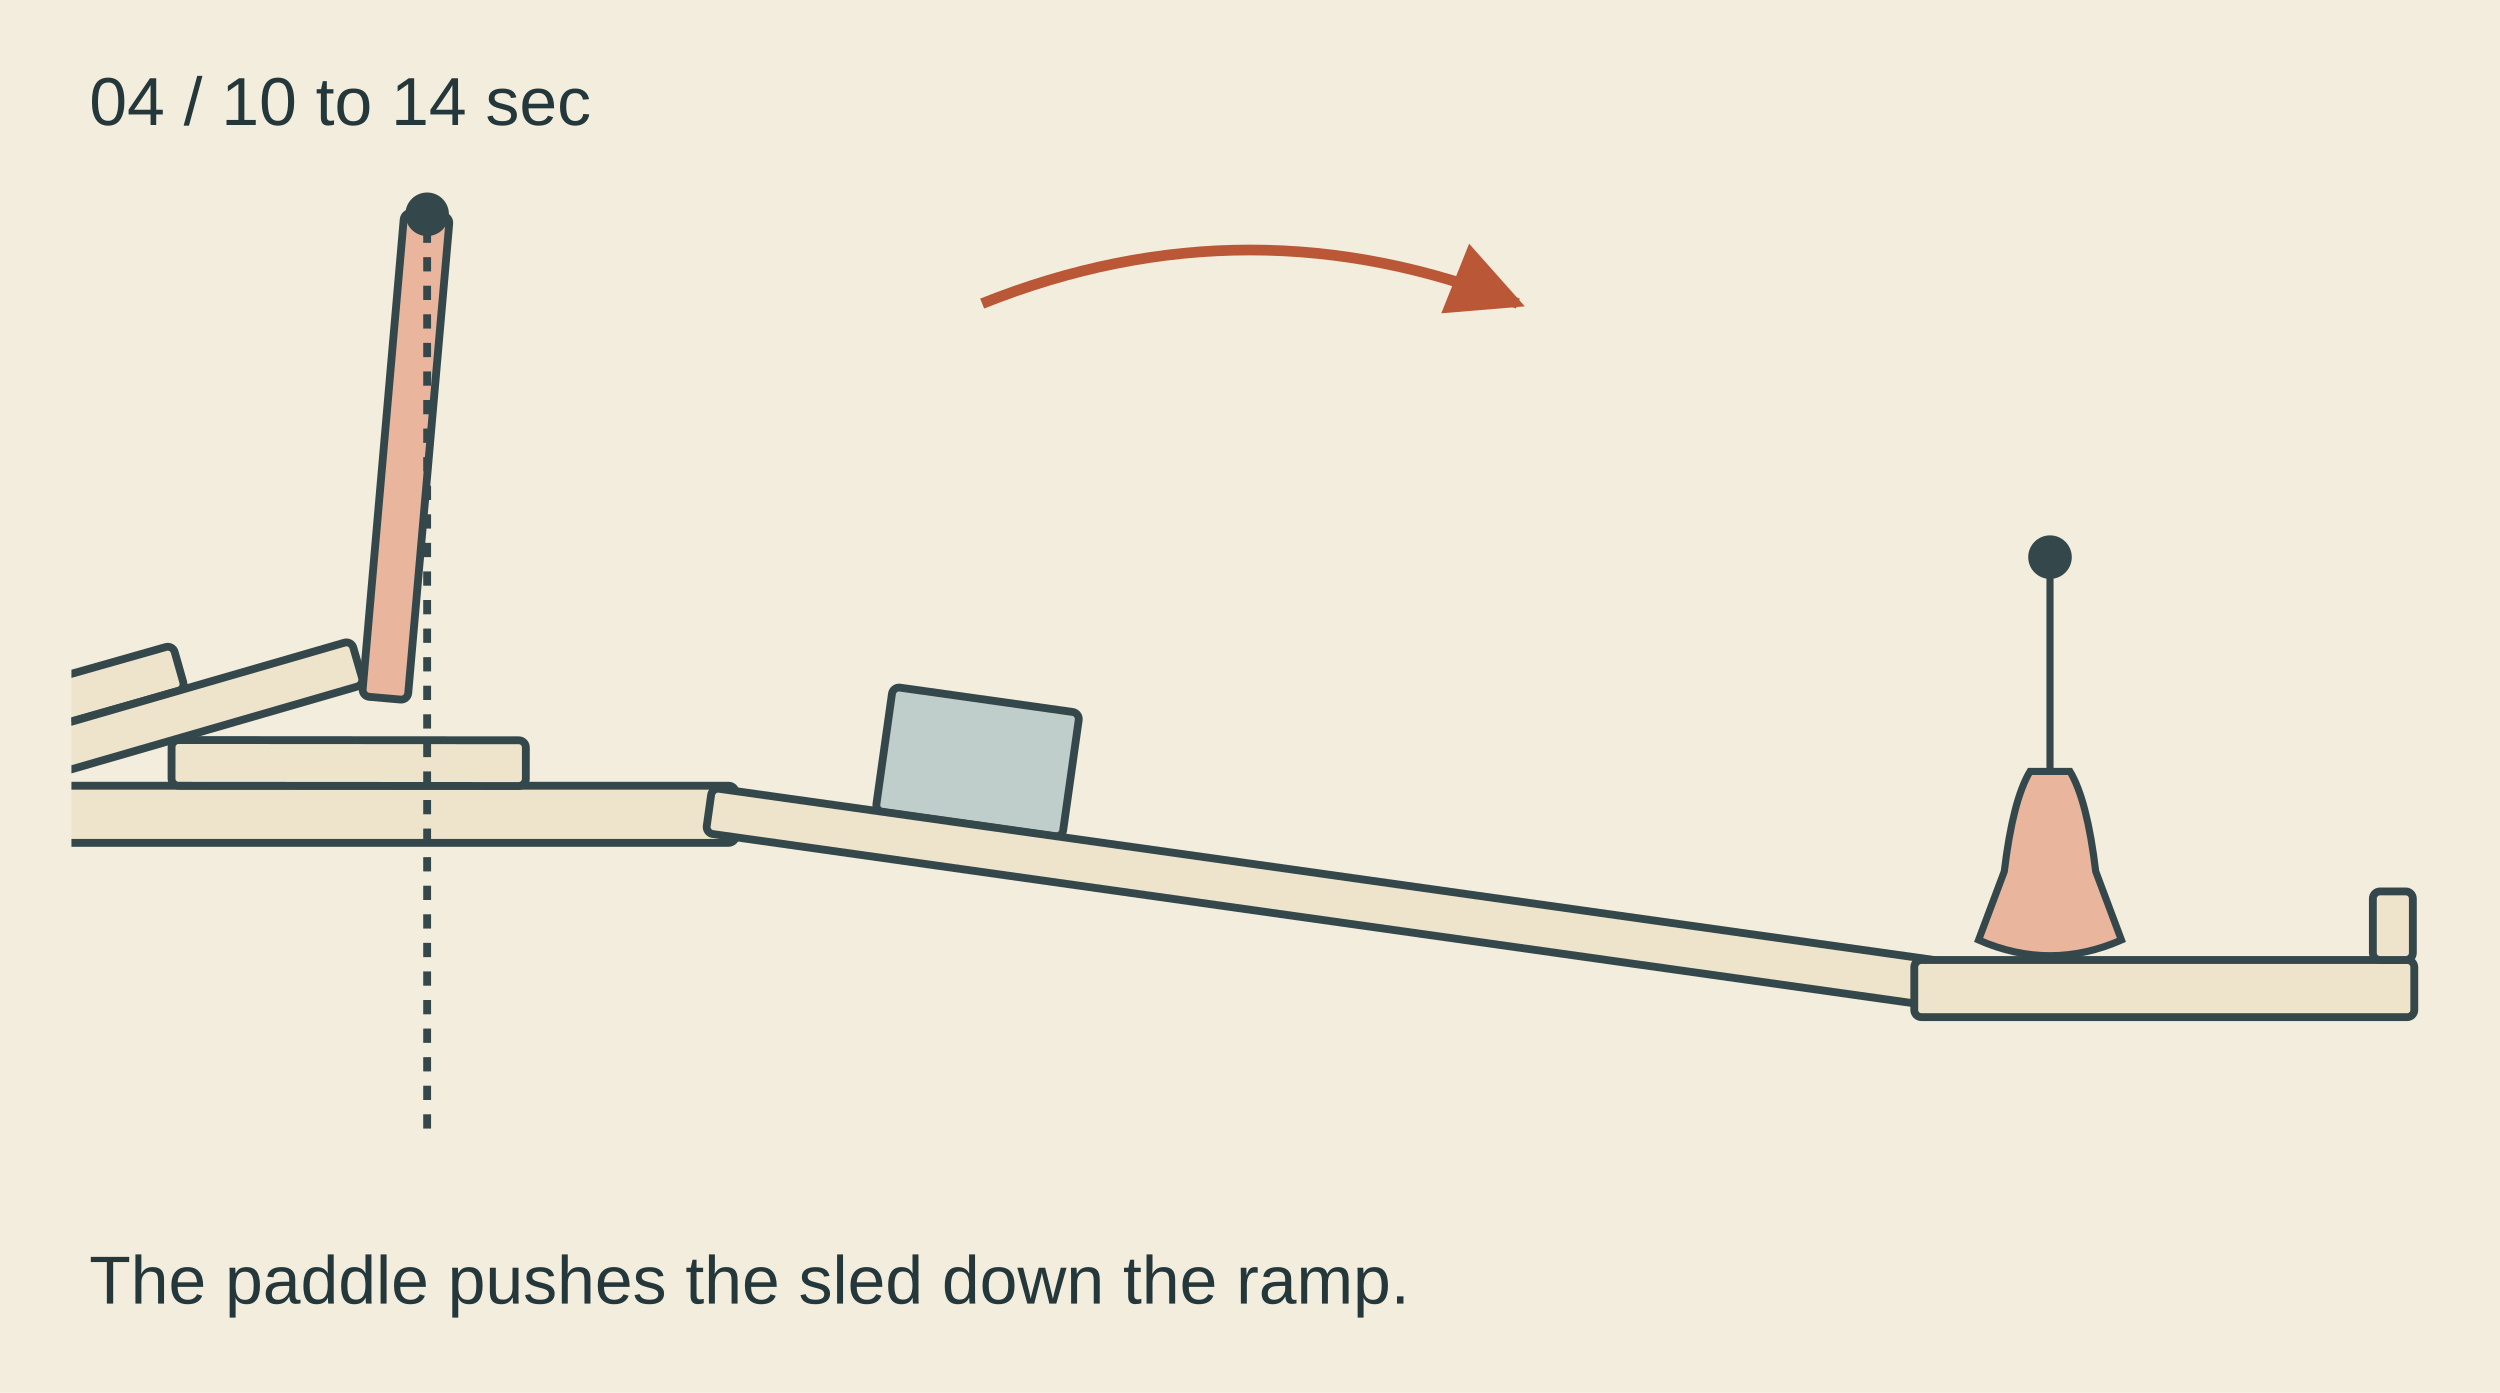
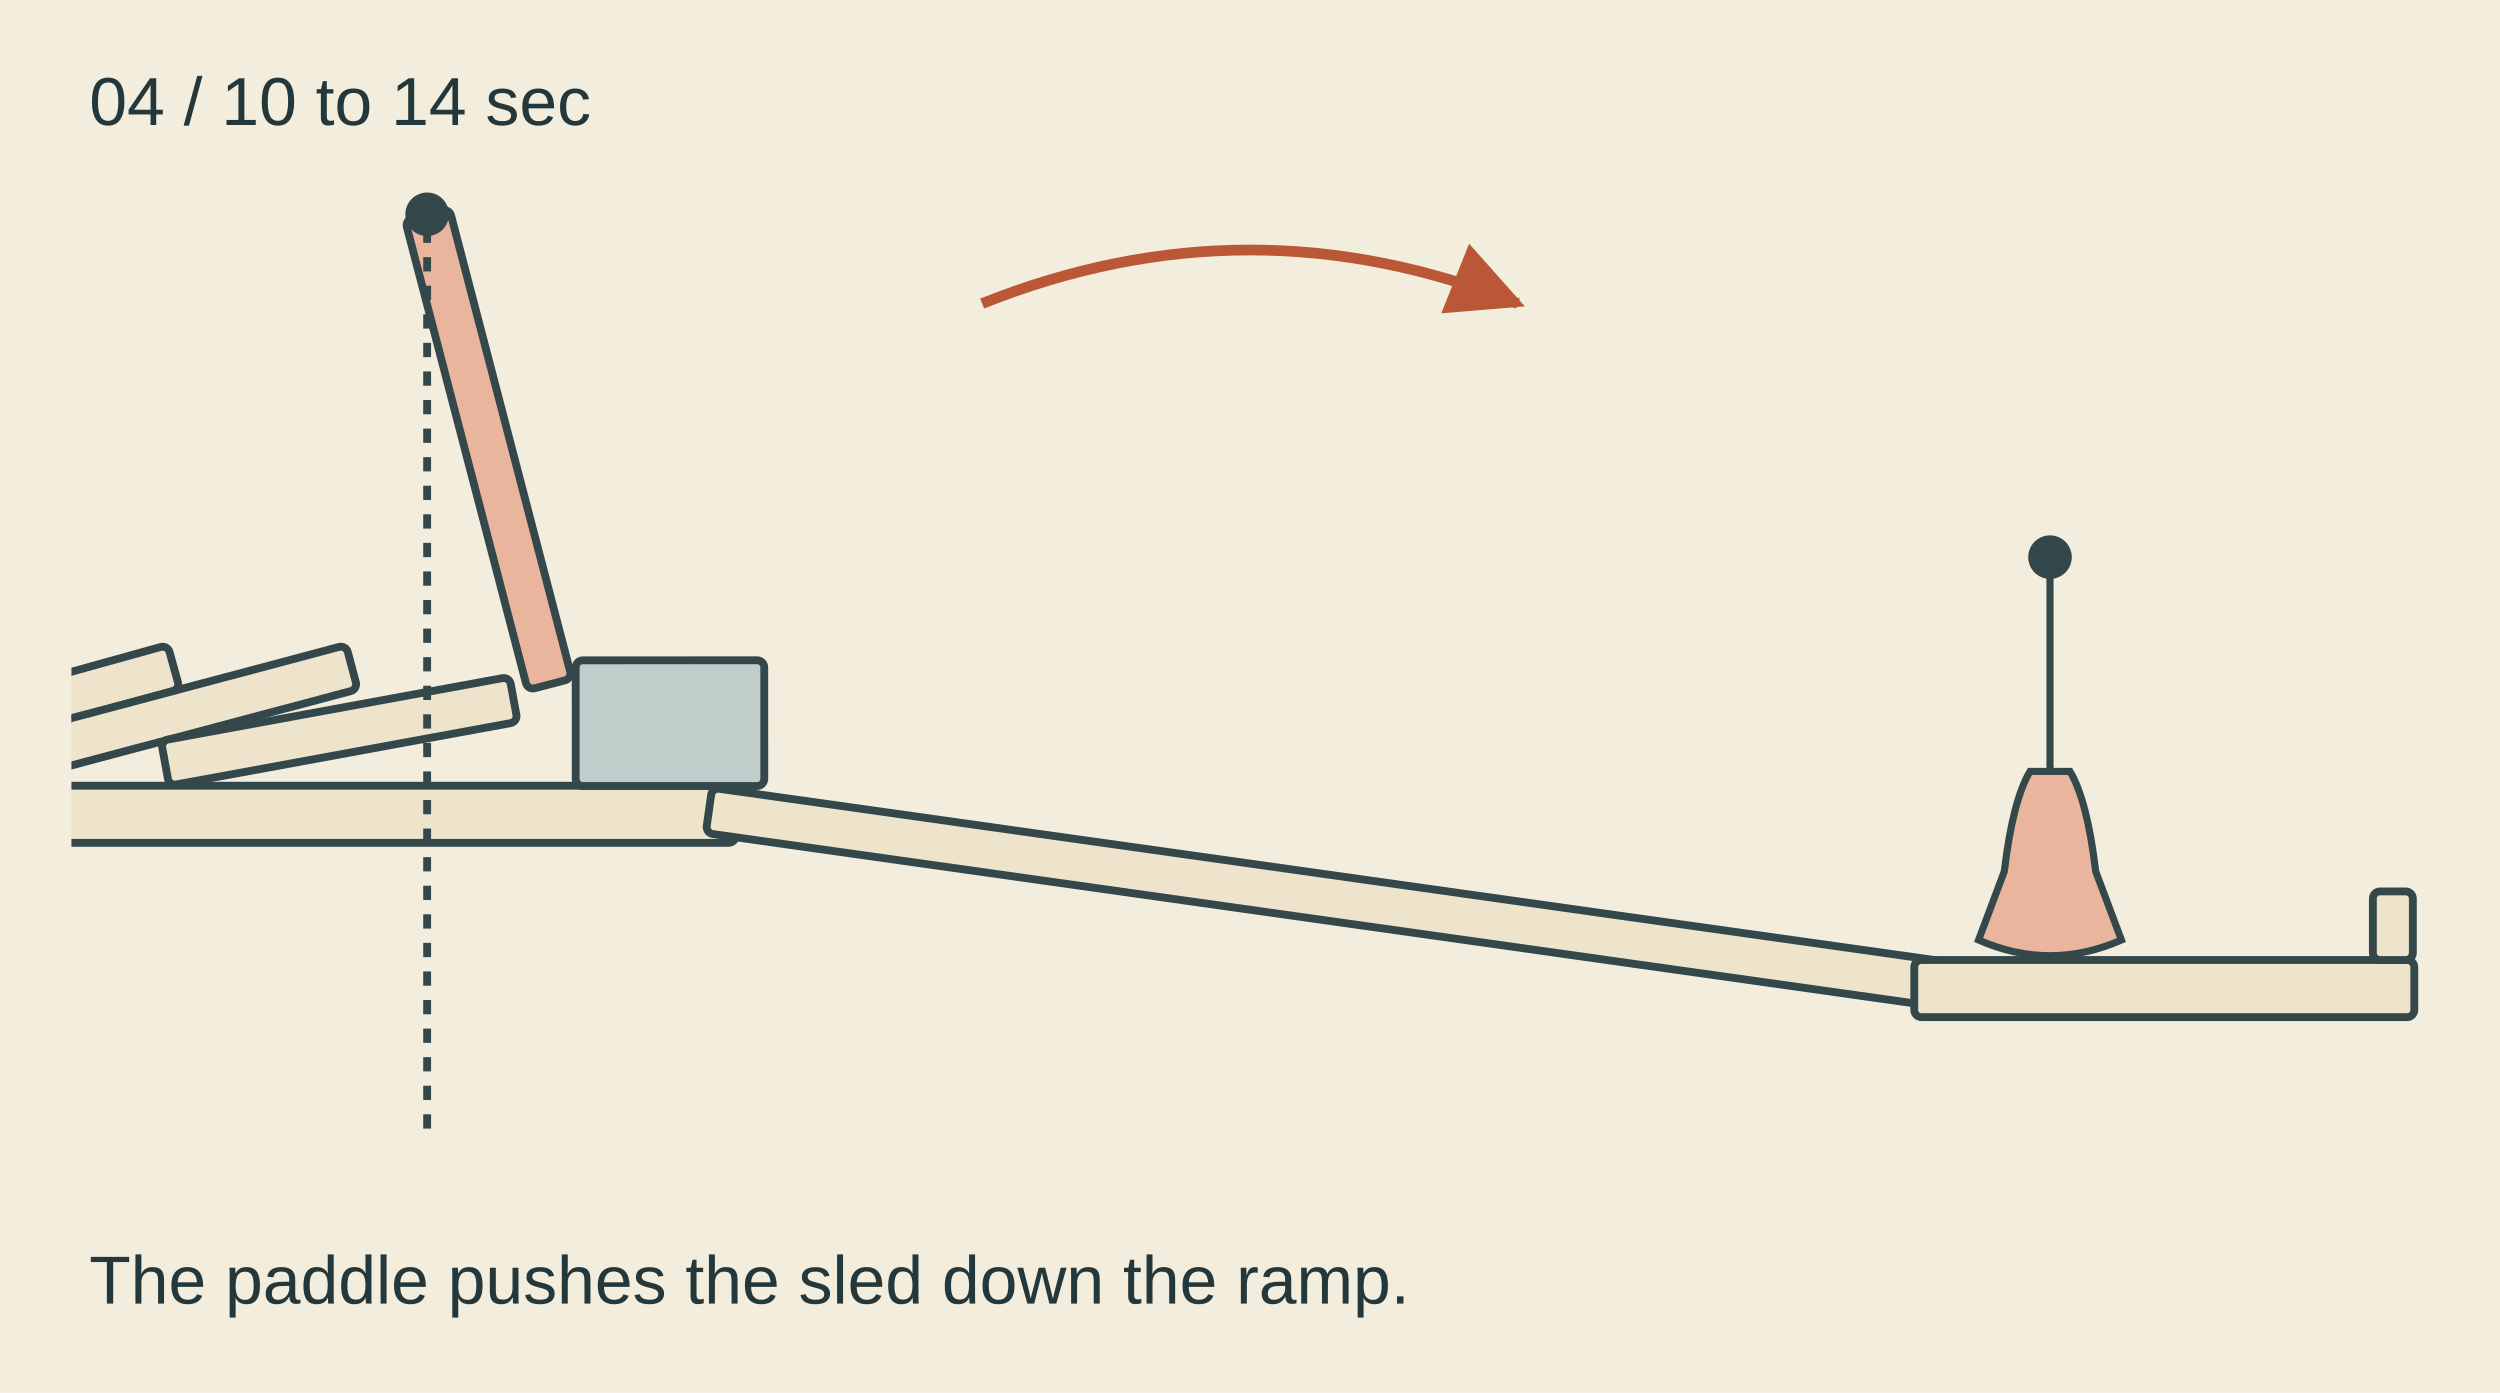
<svg xmlns="http://www.w3.org/2000/svg" width="700" height="390" viewBox="0 0 700 390">
  <rect width="700" height="390" fill="#f3eddd" />
  <g fill="#24383b" font-family="Arial">
    <text x="25" y="35" font-size="19">04 / 10 to 14 sec</text>
    <text x="25" y="365" font-size="19">The paddle pushes the sled down the ramp.</text>
  </g>
  <defs>
    <marker id="a" viewBox="0 0 10 10" refX="9" refY="5" markerWidth="7" markerHeight="7" orient="auto-start-reverse">
      <path d="M 0 0 L 10 5 L 0 10" fill="#b95736" />
    </marker>
    <clipPath id="crop">
      <rect x="20" y="50" width="660" height="275" />
    </clipPath>
  </defs>
  <g clip-path="url(#crop)" stroke="#34484b" stroke-width="2.2" fill="none">
    <g transform="translate(-114.0 228.0) rotate(-0.0)">
      <rect x="-320.0" y="-8.0" width="640" height="16.0" rx="2" fill="#eee4cc" />
    </g>
    <g transform="translate(-556.4 183.2) rotate(12.03211)">
      <rect x="-176.0" y="-6.4" width="352.0" height="12.8" rx="2" fill="#eee4cc" />
    </g>
-     <circle cx="-295.732" cy="194.478" r="25.6" fill="#e9b69d" />
-     <g transform="translate(-203.1693 191.9585) rotate(63.13697)">
+     <circle cx="-261.806" cy="194.478" r="25.6" fill="#e9b69d" />
+     <g transform="translate(-192.4007 188.0028) rotate(61.14078)">
      <rect x="-6.4" y="-49.6" width="12.8" height="99.2" rx="2" fill="#eee4cc" />
    </g>
-     <g transform="translate(-171.4662 190.7932) rotate(61.58458)">
+     <g transform="translate(-170.5104 190.471) rotate(61.12691)">
      <rect x="-6.4" y="-49.6" width="12.8" height="99.2" rx="2" fill="#eee4cc" />
    </g>
-     <g transform="translate(-144.5913 190.7379) rotate(61.54055)">
+     <g transform="translate(-143.9211 190.3581) rotate(61.08284)">
      <rect x="-6.4" y="-49.6" width="12.8" height="99.2" rx="2" fill="#eee4cc" />
    </g>
-     <g transform="translate(-117.8224 190.7622) rotate(61.57286)">
+     <g transform="translate(-117.6422 190.439) rotate(61.11516)">
      <rect x="-6.4" y="-49.6" width="12.8" height="99.2" rx="2" fill="#eee4cc" />
    </g>
-     <g transform="translate(-87.46799 196.941) rotate(69.86863)">
+     <g transform="translate(-87.4761 196.9258) rotate(69.849)">
      <rect x="-6.4" y="-49.6" width="12.8" height="99.2" rx="2" fill="#eee4cc" />
    </g>
-     <g transform="translate(-48.53656 200.8867) rotate(74.8815)">
+     <g transform="translate(-48.68721 200.5818) rotate(74.5029)">
      <rect x="-6.4" y="-49.6" width="12.8" height="99.2" rx="2" fill="#eee4cc" />
    </g>
-     <g transform="translate(2.388964 200.3186) rotate(74.1584)">
+     <g transform="translate(0.8516004 200.052) rotate(74.48228)">
      <rect x="-6.4" y="-49.6" width="12.8" height="99.2" rx="2" fill="#eee4cc" />
    </g>
-     <g transform="translate(52.50254 199.335) rotate(73.85409)">
+     <g transform="translate(50.58068 199.5633) rotate(75.09372)">
      <rect x="-6.4" y="-49.6" width="12.8" height="99.2" rx="2" fill="#eee4cc" />
    </g>
-     <g transform="translate(97.63552 213.6449) rotate(90.0412)">
+     <g transform="translate(95.01077 204.7654) rotate(79.60458)">
      <rect x="-6.4" y="-49.6" width="12.8" height="99.2" rx="2" fill="#eee4cc" />
    </g>
-     <g transform="translate(113.6706 127.753) rotate(4.98948)">
+     <g transform="translate(136.7834 125.809) rotate(-14.63495)">
      <rect x="-6.4" y="-68.0" width="12.8" height="136.0" rx="2" fill="#e9b69d" />
    </g>
    <path d="M 119.6 316.0 L 119.6 60.0" stroke-dasharray="4 4" />
    <circle cx="119.6" cy="60.0" r="5" fill="#34484b" />
-     <g transform="translate(273.7184 213.3728) rotate(8.023798)">
+     <g transform="translate(187.593 202.484) rotate(-0.006902238)">
      <rect x="-26.4" y="-17.6" width="52.8" height="35.2" rx="2" fill="#c0cecb" />
    </g>
    <g transform="translate(370.8 251.2) rotate(8.021409)">
      <rect x="-174.0" y="-6.4" width="348.0" height="12.8" rx="2" fill="#eee4cc" />
    </g>
    <g transform="translate(606.0 276.8) rotate(-0.0)">
      <rect x="-70.0" y="-8.0" width="140.0" height="16.0" rx="2" fill="#eee4cc" />
    </g>
    <g transform="translate(574.0 240.0) rotate(-0.0) scale(80)">
      <path d="M 0 -1.05 L 0 -.3 M -.07 -.3 Q -.13 -.2 -.16 .05 L -.25 .29 Q 0 .4 .25 .29 L .16 .05 Q .13 -.2 .07 -.3 Z" fill="#e9b69d" stroke-width=".025" />
    </g>
    <circle cx="574.0" cy="156.0" r="5" fill="#34484b" />
    <g transform="translate(670.0 259.2) rotate(-0.0)">
      <rect x="-5.6" y="-9.6" width="11.2" height="19.2" rx="2" fill="#eee4cc" />
    </g>
  </g>
  <path d="M 275 85 Q 350 55 425 85" fill="none" stroke="#b95736" stroke-width="3" marker-end="url(#a)" />
</svg>
